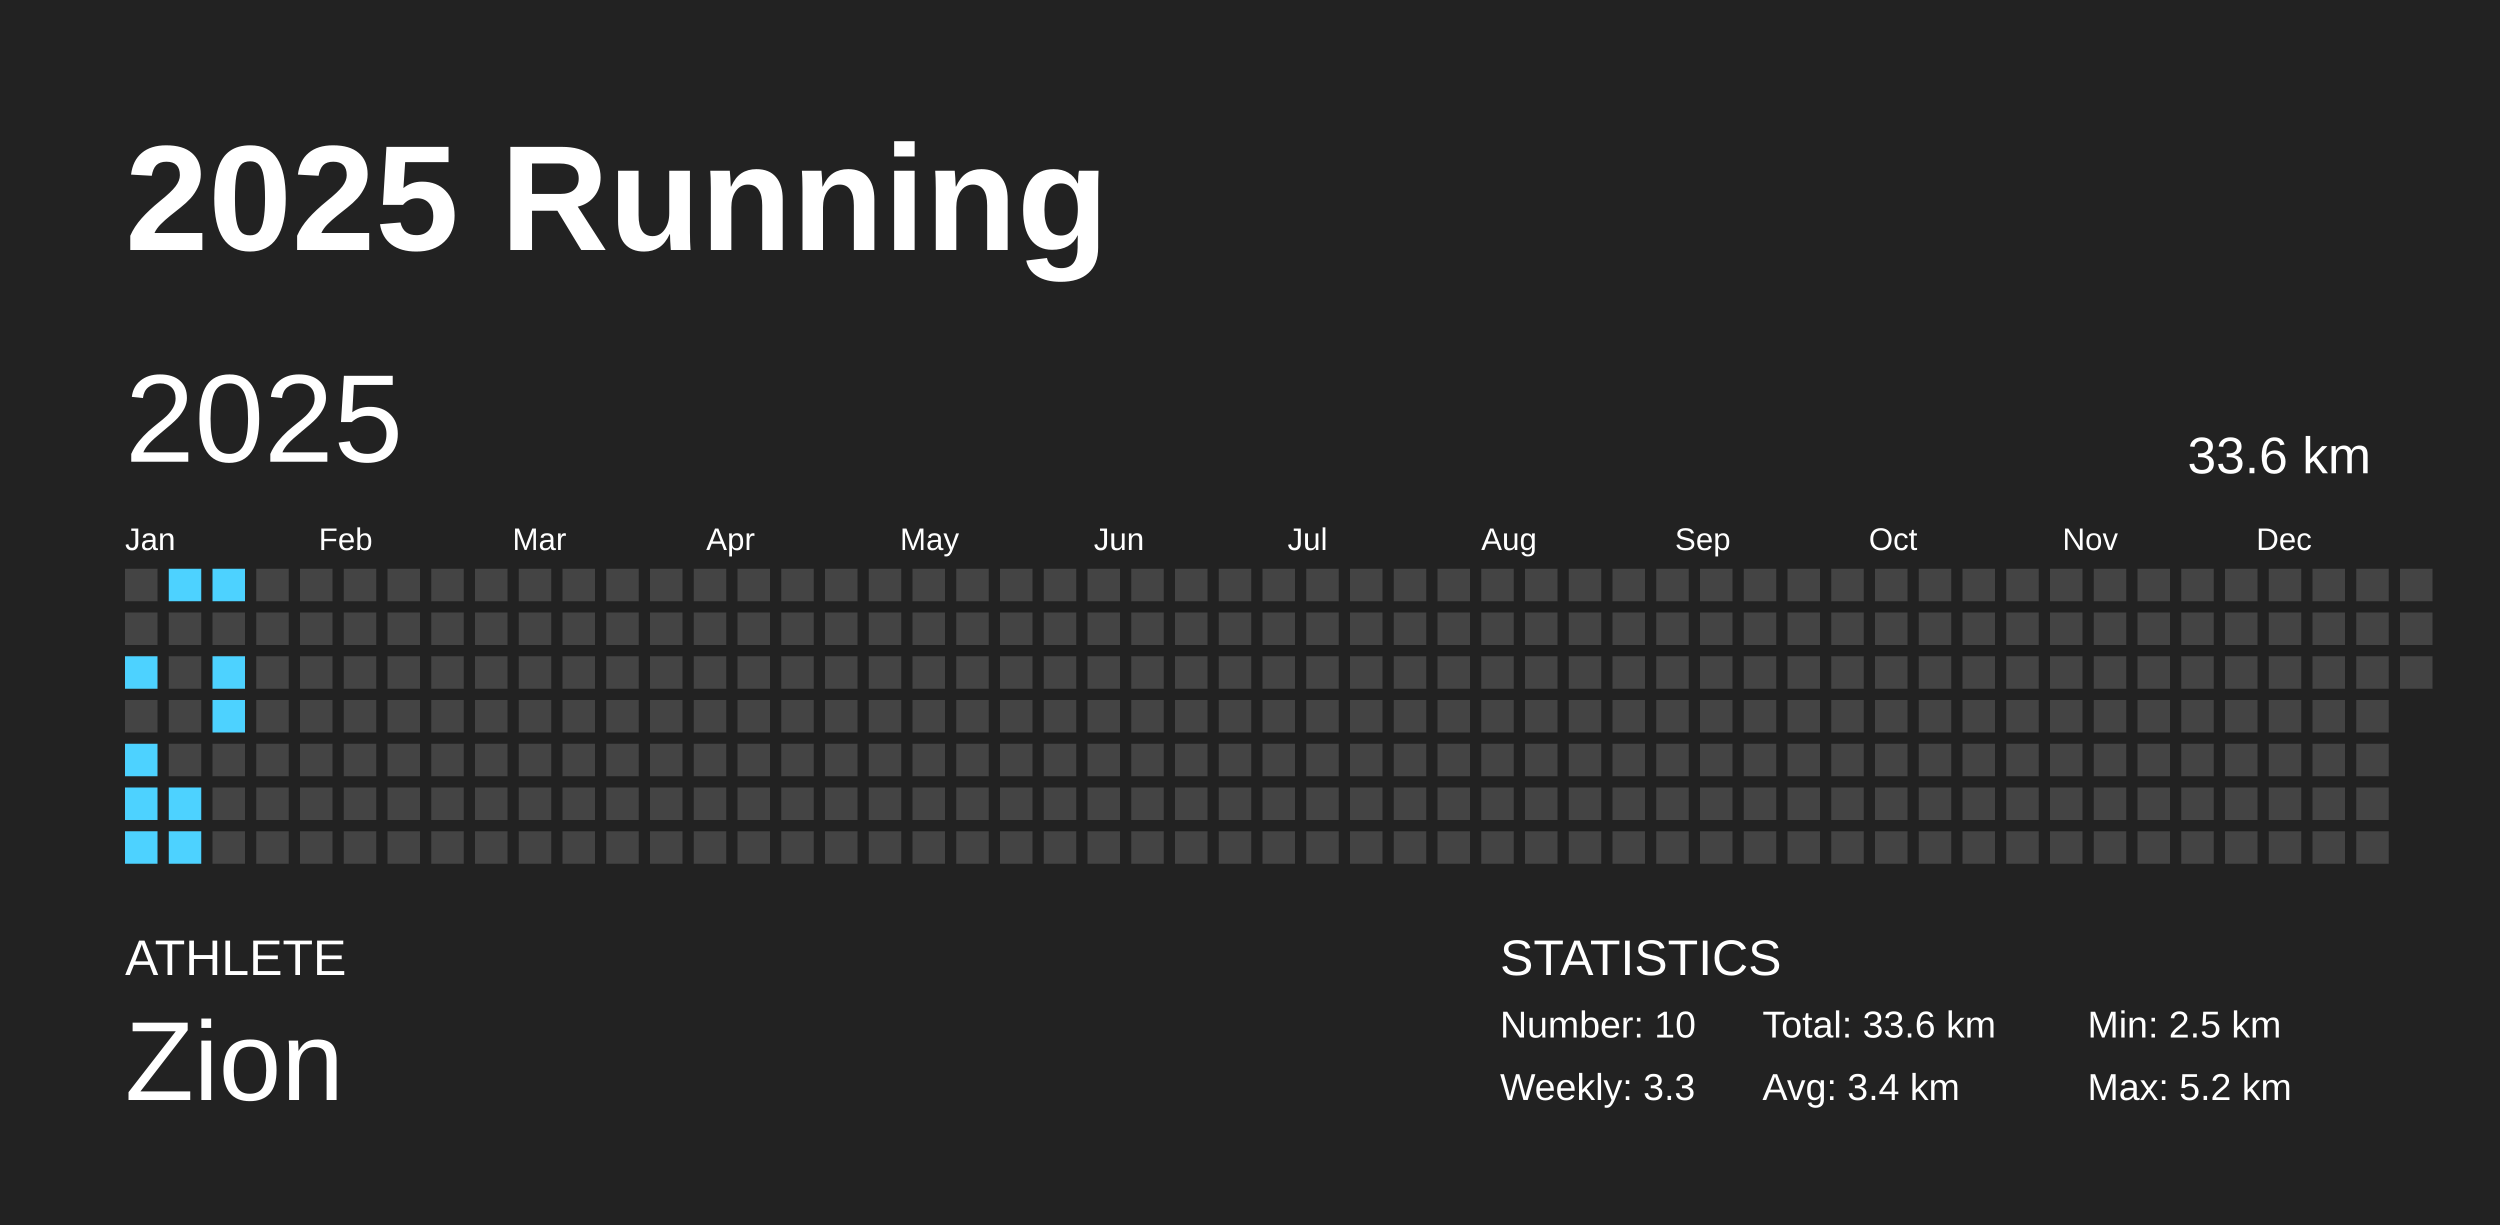
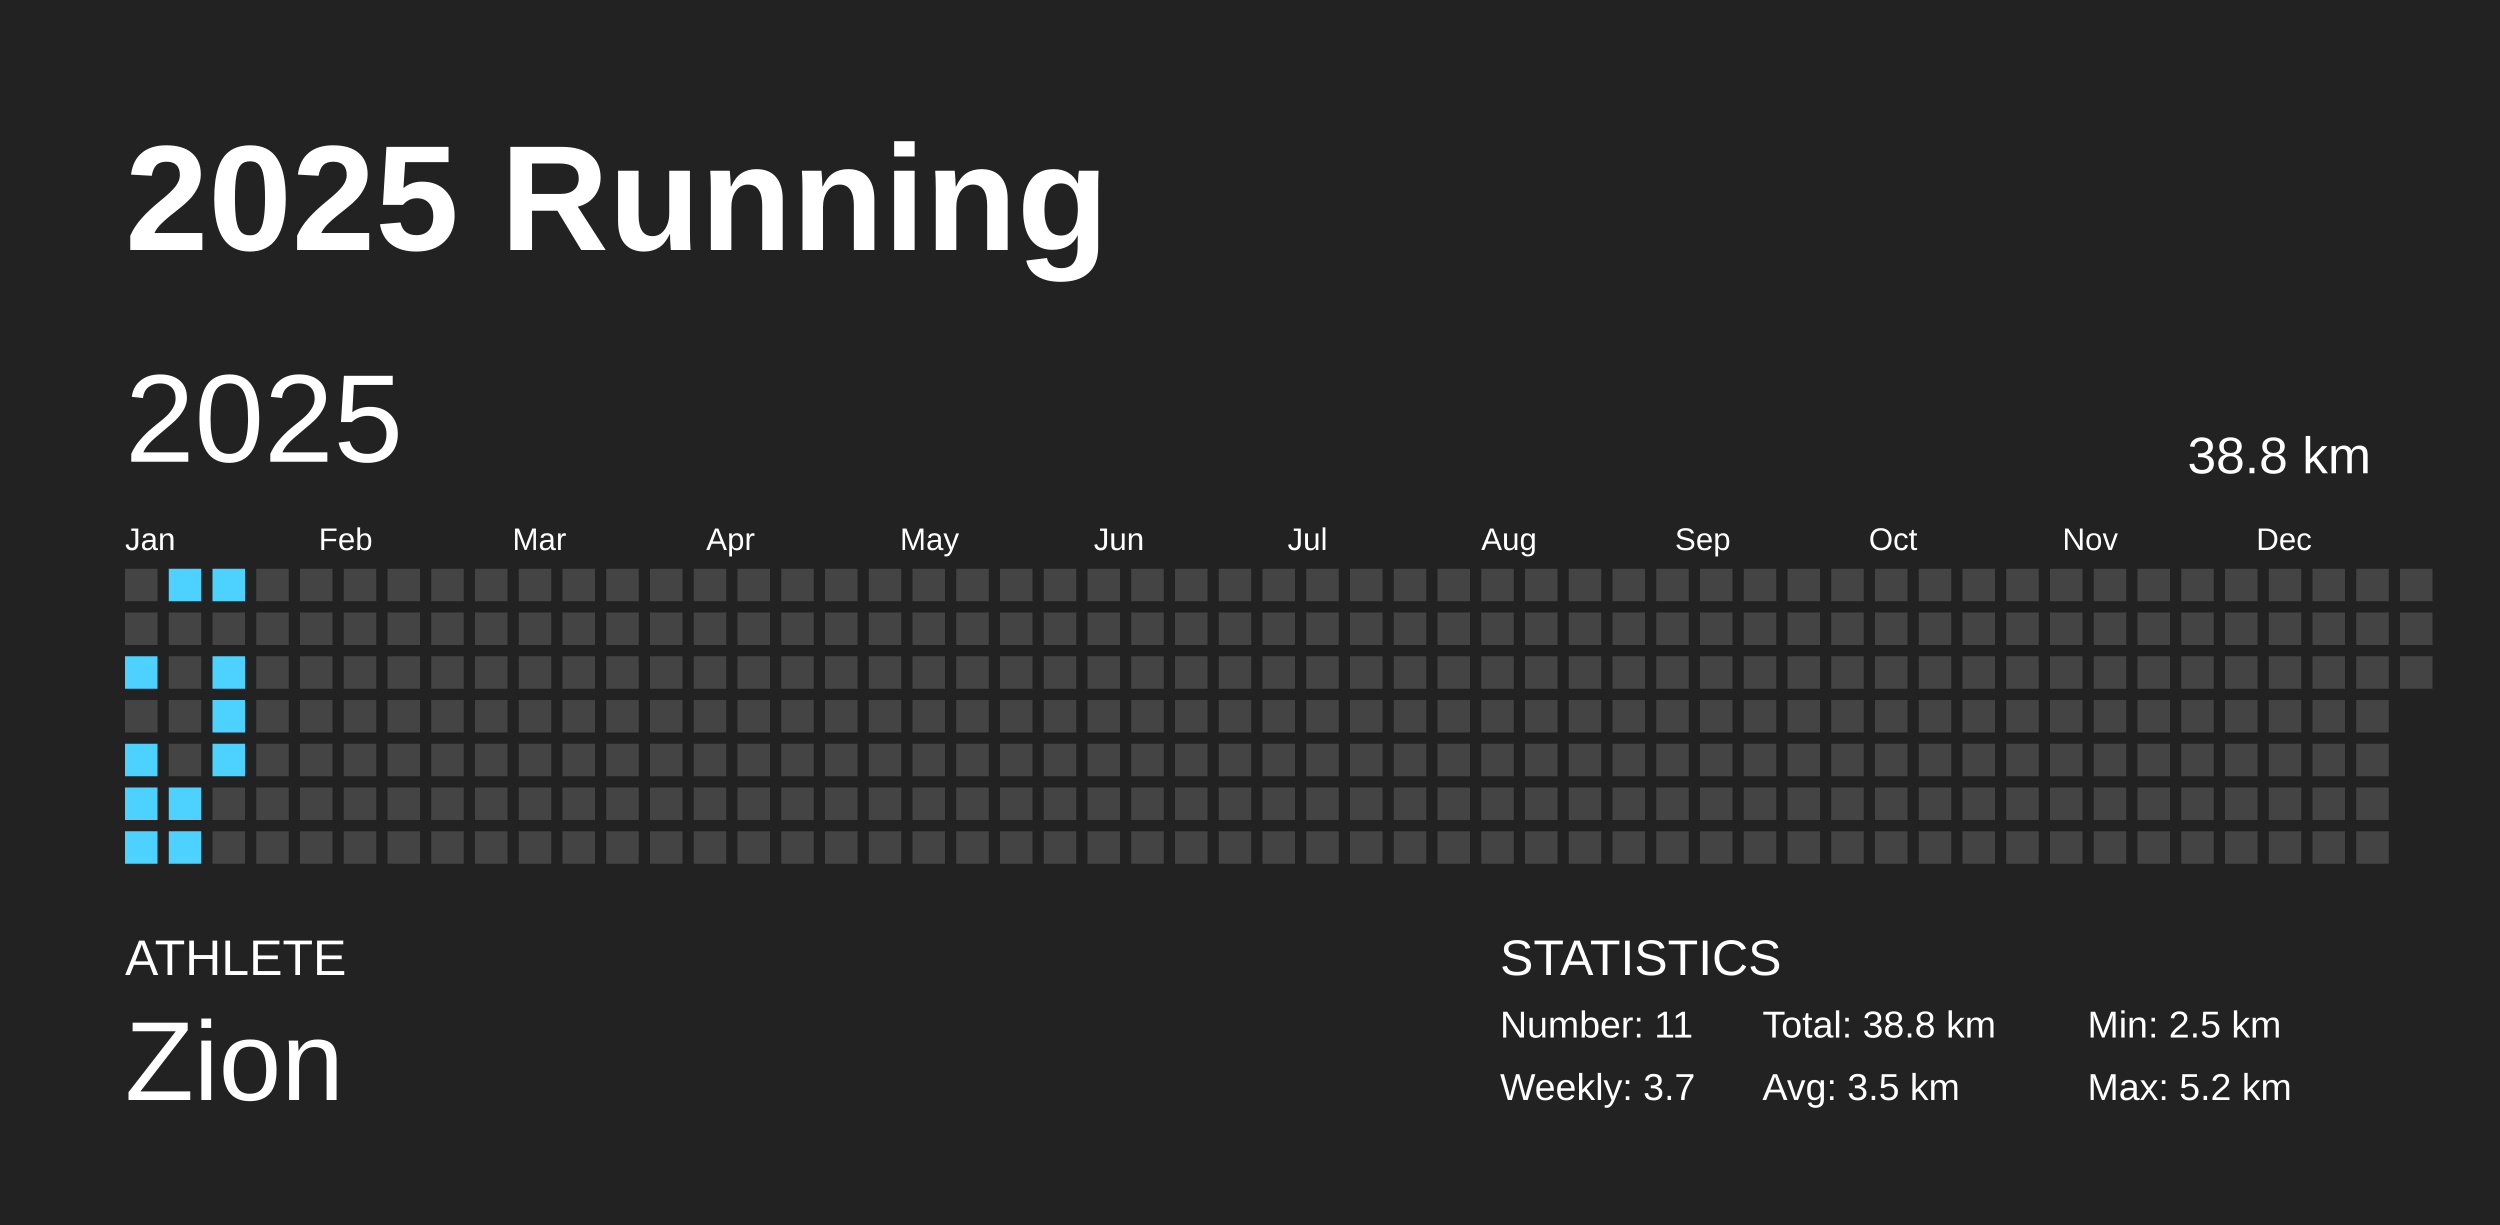
<svg xmlns="http://www.w3.org/2000/svg" baseProfile="full" height="98mm" version="1.1" viewBox="0,0,200,98" width="200mm">
  <defs />
  <rect fill="#222222" height="98" width="200" x="0" y="0" />
  <text fill="#FFFFFF" style="font-size:12px; font-family:Arial; font-weight:bold;" x="10" y="20">2025 Running</text>
  <text fill="#FFFFFF" style="font-size:4px; font-family:Arial" x="10" y="78">ATHLETE</text>
  <text fill="#FFFFFF" style="font-size:9px; font-family:Arial" x="10" y="88">Zion</text>
  <text fill="#FFFFFF" style="font-size:4px; font-family:Arial" x="120" y="78">STATISTICS</text>
-   <text fill="#FFFFFF" style="font-size:3px; font-family:Arial" x="120" y="83">Number: 10</text>
-   <text fill="#FFFFFF" style="font-size:3px; font-family:Arial" x="120" y="88">Weekly: 3.3</text>
-   <text fill="#FFFFFF" style="font-size:3px; font-family:Arial" x="141" y="83">Total: 33.6 km</text>
-   <text fill="#FFFFFF" style="font-size:3px; font-family:Arial" x="141" y="88">Avg: 3.4 km</text>
+   <text fill="#FFFFFF" style="font-size:3px; font-family:Arial" x="120" y="83">Number: 11</text>
+   <text fill="#FFFFFF" style="font-size:3px; font-family:Arial" x="120" y="88">Weekly: 3.7</text>
+   <text fill="#FFFFFF" style="font-size:3px; font-family:Arial" x="141" y="83">Total: 38.8 km</text>
+   <text fill="#FFFFFF" style="font-size:3px; font-family:Arial" x="141" y="88">Avg: 3.5 km</text>
  <text fill="#FFFFFF" style="font-size:3px; font-family:Arial" x="167" y="83">Min: 2.5 km</text>
  <text fill="#FFFFFF" style="font-size:3px; font-family:Arial" x="167" y="88">Max: 5.2 km</text>
  <text dominant-baseline="hanging" fill="#FFFFFF" style="font-size:10.0px; font-family:Arial;" x="10" y="30">2025</text>
-   <text dominant-baseline="hanging" fill="#FFFFFF" style="font-size:4.125px; font-family:Arial;" x="175" y="35">33.6 km</text>
+   <text dominant-baseline="hanging" fill="#FFFFFF" style="font-size:4.125px; font-family:Arial;" x="175" y="35">38.8 km</text>
  <text fill="#FFFFFF" style="font-size:2.5px; font-family:Arial" x="10.0" y="44">Jan</text>
  <text fill="#FFFFFF" style="font-size:2.5px; font-family:Arial" x="25.5" y="44">Feb</text>
  <text fill="#FFFFFF" style="font-size:2.5px; font-family:Arial" x="41.0" y="44">Mar</text>
  <text fill="#FFFFFF" style="font-size:2.5px; font-family:Arial" x="56.5" y="44">Apr</text>
  <text fill="#FFFFFF" style="font-size:2.5px; font-family:Arial" x="72.0" y="44">May</text>
  <text fill="#FFFFFF" style="font-size:2.5px; font-family:Arial" x="87.5" y="44">Jun</text>
  <text fill="#FFFFFF" style="font-size:2.5px; font-family:Arial" x="103.0" y="44">Jul</text>
  <text fill="#FFFFFF" style="font-size:2.5px; font-family:Arial" x="118.5" y="44">Aug</text>
  <text fill="#FFFFFF" style="font-size:2.5px; font-family:Arial" x="134.0" y="44">Sep</text>
  <text fill="#FFFFFF" style="font-size:2.5px; font-family:Arial" x="149.5" y="44">Oct</text>
  <text fill="#FFFFFF" style="font-size:2.5px; font-family:Arial" x="165.0" y="44">Nov</text>
  <text fill="#FFFFFF" style="font-size:2.5px; font-family:Arial" x="180.5" y="44">Dec</text>
  <rect fill="#444444" height="2.6" width="2.6" x="10.0" y="45.5" />
  <rect fill="#444444" height="2.6" width="2.6" x="10.0" y="49.0" />
  <rect fill="#4dd2ff" height="2.6" width="2.6" x="10.0" y="52.5" />
  <rect fill="#444444" height="2.6" width="2.6" x="10.0" y="56.0" />
  <rect fill="#4dd2ff" height="2.6" width="2.6" x="10.0" y="59.5" />
  <rect fill="#4dd2ff" height="2.6" width="2.6" x="10.0" y="63.0" />
  <rect fill="#4dd2ff" height="2.6" width="2.6" x="10.0" y="66.5" />
  <rect fill="#4dd2ff" height="2.6" width="2.6" x="13.5" y="45.5" />
  <rect fill="#444444" height="2.6" width="2.6" x="13.5" y="49.0" />
  <rect fill="#444444" height="2.6" width="2.6" x="13.5" y="52.5" />
  <rect fill="#444444" height="2.6" width="2.6" x="13.5" y="56.0" />
  <rect fill="#444444" height="2.6" width="2.6" x="13.5" y="59.5" />
  <rect fill="#4dd2ff" height="2.6" width="2.6" x="13.5" y="63.0" />
  <rect fill="#4dd2ff" height="2.6" width="2.6" x="13.5" y="66.5" />
  <rect fill="#4dd2ff" height="2.6" width="2.6" x="17.0" y="45.5" />
  <rect fill="#444444" height="2.6" width="2.6" x="17.0" y="49.0" />
  <rect fill="#4dd2ff" height="2.6" width="2.6" x="17.0" y="52.5" />
  <rect fill="#4dd2ff" height="2.6" width="2.6" x="17.0" y="56.0" />
-   <rect fill="#444444" height="2.6" width="2.6" x="17.0" y="59.5" />
+   <rect fill="#4dd2ff" height="2.6" width="2.6" x="17.0" y="59.5" />
  <rect fill="#444444" height="2.6" width="2.6" x="17.0" y="63.0" />
  <rect fill="#444444" height="2.6" width="2.6" x="17.0" y="66.5" />
  <rect fill="#444444" height="2.6" width="2.6" x="20.5" y="45.5" />
  <rect fill="#444444" height="2.6" width="2.6" x="20.5" y="49.0" />
  <rect fill="#444444" height="2.6" width="2.6" x="20.5" y="52.5" />
  <rect fill="#444444" height="2.6" width="2.6" x="20.5" y="56.0" />
  <rect fill="#444444" height="2.6" width="2.6" x="20.5" y="59.5" />
  <rect fill="#444444" height="2.6" width="2.6" x="20.5" y="63.0" />
  <rect fill="#444444" height="2.6" width="2.6" x="20.5" y="66.5" />
  <rect fill="#444444" height="2.6" width="2.6" x="24.0" y="45.5" />
  <rect fill="#444444" height="2.6" width="2.6" x="24.0" y="49.0" />
  <rect fill="#444444" height="2.6" width="2.6" x="24.0" y="52.5" />
  <rect fill="#444444" height="2.6" width="2.6" x="24.0" y="56.0" />
  <rect fill="#444444" height="2.6" width="2.6" x="24.0" y="59.5" />
  <rect fill="#444444" height="2.6" width="2.6" x="24.0" y="63.0" />
  <rect fill="#444444" height="2.6" width="2.6" x="24.0" y="66.5" />
  <rect fill="#444444" height="2.6" width="2.6" x="27.5" y="45.5" />
  <rect fill="#444444" height="2.6" width="2.6" x="27.5" y="49.0" />
  <rect fill="#444444" height="2.6" width="2.6" x="27.5" y="52.5" />
  <rect fill="#444444" height="2.6" width="2.6" x="27.5" y="56.0" />
  <rect fill="#444444" height="2.6" width="2.6" x="27.5" y="59.5" />
  <rect fill="#444444" height="2.6" width="2.6" x="27.5" y="63.0" />
  <rect fill="#444444" height="2.6" width="2.6" x="27.5" y="66.5" />
  <rect fill="#444444" height="2.6" width="2.6" x="31.0" y="45.5" />
  <rect fill="#444444" height="2.6" width="2.6" x="31.0" y="49.0" />
  <rect fill="#444444" height="2.6" width="2.6" x="31.0" y="52.5" />
  <rect fill="#444444" height="2.6" width="2.6" x="31.0" y="56.0" />
  <rect fill="#444444" height="2.6" width="2.6" x="31.0" y="59.5" />
  <rect fill="#444444" height="2.6" width="2.6" x="31.0" y="63.0" />
  <rect fill="#444444" height="2.6" width="2.6" x="31.0" y="66.5" />
  <rect fill="#444444" height="2.6" width="2.6" x="34.5" y="45.5" />
  <rect fill="#444444" height="2.6" width="2.6" x="34.5" y="49.0" />
  <rect fill="#444444" height="2.6" width="2.6" x="34.5" y="52.5" />
  <rect fill="#444444" height="2.6" width="2.6" x="34.5" y="56.0" />
  <rect fill="#444444" height="2.6" width="2.6" x="34.5" y="59.5" />
  <rect fill="#444444" height="2.6" width="2.6" x="34.5" y="63.0" />
  <rect fill="#444444" height="2.6" width="2.6" x="34.5" y="66.5" />
  <rect fill="#444444" height="2.6" width="2.6" x="38.0" y="45.5" />
  <rect fill="#444444" height="2.6" width="2.6" x="38.0" y="49.0" />
  <rect fill="#444444" height="2.6" width="2.6" x="38.0" y="52.5" />
  <rect fill="#444444" height="2.6" width="2.6" x="38.0" y="56.0" />
  <rect fill="#444444" height="2.6" width="2.6" x="38.0" y="59.5" />
  <rect fill="#444444" height="2.6" width="2.6" x="38.0" y="63.0" />
  <rect fill="#444444" height="2.6" width="2.6" x="38.0" y="66.5" />
  <rect fill="#444444" height="2.6" width="2.6" x="41.5" y="45.5" />
  <rect fill="#444444" height="2.6" width="2.6" x="41.5" y="49.0" />
  <rect fill="#444444" height="2.6" width="2.6" x="41.5" y="52.5" />
  <rect fill="#444444" height="2.6" width="2.6" x="41.5" y="56.0" />
  <rect fill="#444444" height="2.6" width="2.6" x="41.5" y="59.5" />
  <rect fill="#444444" height="2.6" width="2.6" x="41.5" y="63.0" />
  <rect fill="#444444" height="2.6" width="2.6" x="41.5" y="66.5" />
  <rect fill="#444444" height="2.6" width="2.6" x="45.0" y="45.5" />
  <rect fill="#444444" height="2.6" width="2.6" x="45.0" y="49.0" />
  <rect fill="#444444" height="2.6" width="2.6" x="45.0" y="52.5" />
  <rect fill="#444444" height="2.6" width="2.6" x="45.0" y="56.0" />
  <rect fill="#444444" height="2.6" width="2.6" x="45.0" y="59.5" />
  <rect fill="#444444" height="2.6" width="2.6" x="45.0" y="63.0" />
  <rect fill="#444444" height="2.6" width="2.6" x="45.0" y="66.5" />
  <rect fill="#444444" height="2.6" width="2.6" x="48.5" y="45.5" />
  <rect fill="#444444" height="2.6" width="2.6" x="48.5" y="49.0" />
  <rect fill="#444444" height="2.6" width="2.6" x="48.5" y="52.5" />
  <rect fill="#444444" height="2.6" width="2.6" x="48.5" y="56.0" />
  <rect fill="#444444" height="2.6" width="2.6" x="48.5" y="59.5" />
  <rect fill="#444444" height="2.6" width="2.6" x="48.5" y="63.0" />
  <rect fill="#444444" height="2.6" width="2.6" x="48.5" y="66.5" />
  <rect fill="#444444" height="2.6" width="2.6" x="52.0" y="45.5" />
  <rect fill="#444444" height="2.6" width="2.6" x="52.0" y="49.0" />
  <rect fill="#444444" height="2.6" width="2.6" x="52.0" y="52.5" />
  <rect fill="#444444" height="2.6" width="2.6" x="52.0" y="56.0" />
  <rect fill="#444444" height="2.6" width="2.6" x="52.0" y="59.5" />
  <rect fill="#444444" height="2.6" width="2.6" x="52.0" y="63.0" />
  <rect fill="#444444" height="2.6" width="2.6" x="52.0" y="66.5" />
  <rect fill="#444444" height="2.6" width="2.6" x="55.5" y="45.5" />
  <rect fill="#444444" height="2.6" width="2.6" x="55.5" y="49.0" />
  <rect fill="#444444" height="2.6" width="2.6" x="55.5" y="52.5" />
  <rect fill="#444444" height="2.6" width="2.6" x="55.5" y="56.0" />
  <rect fill="#444444" height="2.6" width="2.6" x="55.5" y="59.5" />
  <rect fill="#444444" height="2.6" width="2.6" x="55.5" y="63.0" />
  <rect fill="#444444" height="2.6" width="2.6" x="55.5" y="66.5" />
  <rect fill="#444444" height="2.6" width="2.6" x="59.0" y="45.5" />
  <rect fill="#444444" height="2.6" width="2.6" x="59.0" y="49.0" />
  <rect fill="#444444" height="2.6" width="2.6" x="59.0" y="52.5" />
  <rect fill="#444444" height="2.6" width="2.6" x="59.0" y="56.0" />
  <rect fill="#444444" height="2.6" width="2.6" x="59.0" y="59.5" />
  <rect fill="#444444" height="2.6" width="2.6" x="59.0" y="63.0" />
  <rect fill="#444444" height="2.6" width="2.6" x="59.0" y="66.5" />
  <rect fill="#444444" height="2.6" width="2.6" x="62.5" y="45.5" />
  <rect fill="#444444" height="2.6" width="2.6" x="62.5" y="49.0" />
  <rect fill="#444444" height="2.6" width="2.6" x="62.5" y="52.5" />
  <rect fill="#444444" height="2.6" width="2.6" x="62.5" y="56.0" />
  <rect fill="#444444" height="2.6" width="2.6" x="62.5" y="59.5" />
  <rect fill="#444444" height="2.6" width="2.6" x="62.5" y="63.0" />
  <rect fill="#444444" height="2.6" width="2.6" x="62.5" y="66.5" />
  <rect fill="#444444" height="2.6" width="2.6" x="66.0" y="45.5" />
  <rect fill="#444444" height="2.6" width="2.6" x="66.0" y="49.0" />
  <rect fill="#444444" height="2.6" width="2.6" x="66.0" y="52.5" />
  <rect fill="#444444" height="2.6" width="2.6" x="66.0" y="56.0" />
  <rect fill="#444444" height="2.6" width="2.6" x="66.0" y="59.5" />
  <rect fill="#444444" height="2.6" width="2.6" x="66.0" y="63.0" />
  <rect fill="#444444" height="2.6" width="2.6" x="66.0" y="66.5" />
  <rect fill="#444444" height="2.6" width="2.6" x="69.5" y="45.5" />
  <rect fill="#444444" height="2.6" width="2.6" x="69.5" y="49.0" />
  <rect fill="#444444" height="2.6" width="2.6" x="69.5" y="52.5" />
  <rect fill="#444444" height="2.6" width="2.6" x="69.5" y="56.0" />
  <rect fill="#444444" height="2.6" width="2.6" x="69.5" y="59.5" />
  <rect fill="#444444" height="2.6" width="2.6" x="69.5" y="63.0" />
  <rect fill="#444444" height="2.6" width="2.6" x="69.5" y="66.5" />
  <rect fill="#444444" height="2.6" width="2.6" x="73.0" y="45.5" />
  <rect fill="#444444" height="2.6" width="2.6" x="73.0" y="49.0" />
  <rect fill="#444444" height="2.6" width="2.6" x="73.0" y="52.5" />
  <rect fill="#444444" height="2.6" width="2.6" x="73.0" y="56.0" />
  <rect fill="#444444" height="2.6" width="2.6" x="73.0" y="59.5" />
  <rect fill="#444444" height="2.6" width="2.6" x="73.0" y="63.0" />
  <rect fill="#444444" height="2.6" width="2.6" x="73.0" y="66.5" />
  <rect fill="#444444" height="2.6" width="2.6" x="76.5" y="45.5" />
  <rect fill="#444444" height="2.6" width="2.6" x="76.5" y="49.0" />
  <rect fill="#444444" height="2.6" width="2.6" x="76.5" y="52.5" />
  <rect fill="#444444" height="2.6" width="2.6" x="76.5" y="56.0" />
  <rect fill="#444444" height="2.6" width="2.6" x="76.5" y="59.5" />
  <rect fill="#444444" height="2.6" width="2.6" x="76.5" y="63.0" />
  <rect fill="#444444" height="2.6" width="2.6" x="76.5" y="66.5" />
  <rect fill="#444444" height="2.6" width="2.6" x="80.0" y="45.5" />
  <rect fill="#444444" height="2.6" width="2.6" x="80.0" y="49.0" />
  <rect fill="#444444" height="2.6" width="2.6" x="80.0" y="52.5" />
  <rect fill="#444444" height="2.6" width="2.6" x="80.0" y="56.0" />
  <rect fill="#444444" height="2.6" width="2.6" x="80.0" y="59.5" />
  <rect fill="#444444" height="2.6" width="2.6" x="80.0" y="63.0" />
  <rect fill="#444444" height="2.6" width="2.6" x="80.0" y="66.5" />
  <rect fill="#444444" height="2.6" width="2.6" x="83.5" y="45.5" />
  <rect fill="#444444" height="2.6" width="2.6" x="83.5" y="49.0" />
  <rect fill="#444444" height="2.6" width="2.6" x="83.5" y="52.5" />
  <rect fill="#444444" height="2.6" width="2.6" x="83.5" y="56.0" />
  <rect fill="#444444" height="2.6" width="2.6" x="83.5" y="59.5" />
  <rect fill="#444444" height="2.6" width="2.6" x="83.5" y="63.0" />
  <rect fill="#444444" height="2.6" width="2.6" x="83.5" y="66.5" />
  <rect fill="#444444" height="2.6" width="2.6" x="87.0" y="45.5" />
  <rect fill="#444444" height="2.6" width="2.6" x="87.0" y="49.0" />
  <rect fill="#444444" height="2.6" width="2.6" x="87.0" y="52.5" />
  <rect fill="#444444" height="2.6" width="2.6" x="87.0" y="56.0" />
  <rect fill="#444444" height="2.6" width="2.6" x="87.0" y="59.5" />
  <rect fill="#444444" height="2.6" width="2.6" x="87.0" y="63.0" />
  <rect fill="#444444" height="2.6" width="2.6" x="87.0" y="66.5" />
  <rect fill="#444444" height="2.6" width="2.6" x="90.5" y="45.5" />
  <rect fill="#444444" height="2.6" width="2.6" x="90.5" y="49.0" />
  <rect fill="#444444" height="2.6" width="2.6" x="90.5" y="52.5" />
  <rect fill="#444444" height="2.6" width="2.6" x="90.5" y="56.0" />
  <rect fill="#444444" height="2.6" width="2.6" x="90.5" y="59.5" />
  <rect fill="#444444" height="2.6" width="2.6" x="90.5" y="63.0" />
  <rect fill="#444444" height="2.6" width="2.6" x="90.5" y="66.5" />
  <rect fill="#444444" height="2.6" width="2.6" x="94.0" y="45.5" />
  <rect fill="#444444" height="2.6" width="2.6" x="94.0" y="49.0" />
  <rect fill="#444444" height="2.6" width="2.6" x="94.0" y="52.5" />
  <rect fill="#444444" height="2.6" width="2.6" x="94.0" y="56.0" />
  <rect fill="#444444" height="2.6" width="2.6" x="94.0" y="59.5" />
  <rect fill="#444444" height="2.6" width="2.6" x="94.0" y="63.0" />
  <rect fill="#444444" height="2.6" width="2.6" x="94.0" y="66.5" />
  <rect fill="#444444" height="2.6" width="2.6" x="97.5" y="45.5" />
  <rect fill="#444444" height="2.6" width="2.6" x="97.5" y="49.0" />
  <rect fill="#444444" height="2.6" width="2.6" x="97.5" y="52.5" />
  <rect fill="#444444" height="2.6" width="2.6" x="97.5" y="56.0" />
  <rect fill="#444444" height="2.6" width="2.6" x="97.5" y="59.5" />
  <rect fill="#444444" height="2.6" width="2.6" x="97.5" y="63.0" />
  <rect fill="#444444" height="2.6" width="2.6" x="97.5" y="66.5" />
  <rect fill="#444444" height="2.6" width="2.6" x="101.0" y="45.5" />
  <rect fill="#444444" height="2.6" width="2.6" x="101.0" y="49.0" />
  <rect fill="#444444" height="2.6" width="2.6" x="101.0" y="52.5" />
  <rect fill="#444444" height="2.6" width="2.6" x="101.0" y="56.0" />
  <rect fill="#444444" height="2.6" width="2.6" x="101.0" y="59.5" />
  <rect fill="#444444" height="2.6" width="2.6" x="101.0" y="63.0" />
  <rect fill="#444444" height="2.6" width="2.6" x="101.0" y="66.5" />
  <rect fill="#444444" height="2.6" width="2.6" x="104.5" y="45.5" />
  <rect fill="#444444" height="2.6" width="2.6" x="104.5" y="49.0" />
  <rect fill="#444444" height="2.6" width="2.6" x="104.5" y="52.5" />
  <rect fill="#444444" height="2.6" width="2.6" x="104.5" y="56.0" />
  <rect fill="#444444" height="2.6" width="2.6" x="104.5" y="59.5" />
  <rect fill="#444444" height="2.6" width="2.6" x="104.5" y="63.0" />
  <rect fill="#444444" height="2.6" width="2.6" x="104.5" y="66.5" />
  <rect fill="#444444" height="2.6" width="2.6" x="108.0" y="45.5" />
  <rect fill="#444444" height="2.6" width="2.6" x="108.0" y="49.0" />
  <rect fill="#444444" height="2.6" width="2.6" x="108.0" y="52.5" />
  <rect fill="#444444" height="2.6" width="2.6" x="108.0" y="56.0" />
  <rect fill="#444444" height="2.6" width="2.6" x="108.0" y="59.5" />
  <rect fill="#444444" height="2.6" width="2.6" x="108.0" y="63.0" />
  <rect fill="#444444" height="2.6" width="2.6" x="108.0" y="66.5" />
  <rect fill="#444444" height="2.6" width="2.6" x="111.5" y="45.5" />
  <rect fill="#444444" height="2.6" width="2.6" x="111.5" y="49.0" />
  <rect fill="#444444" height="2.6" width="2.6" x="111.5" y="52.5" />
  <rect fill="#444444" height="2.6" width="2.6" x="111.5" y="56.0" />
  <rect fill="#444444" height="2.6" width="2.6" x="111.5" y="59.5" />
  <rect fill="#444444" height="2.6" width="2.6" x="111.5" y="63.0" />
  <rect fill="#444444" height="2.6" width="2.6" x="111.5" y="66.5" />
  <rect fill="#444444" height="2.6" width="2.6" x="115.0" y="45.5" />
  <rect fill="#444444" height="2.6" width="2.6" x="115.0" y="49.0" />
  <rect fill="#444444" height="2.6" width="2.6" x="115.0" y="52.5" />
  <rect fill="#444444" height="2.6" width="2.6" x="115.0" y="56.0" />
  <rect fill="#444444" height="2.6" width="2.6" x="115.0" y="59.5" />
  <rect fill="#444444" height="2.6" width="2.6" x="115.0" y="63.0" />
  <rect fill="#444444" height="2.6" width="2.6" x="115.0" y="66.5" />
  <rect fill="#444444" height="2.6" width="2.6" x="118.5" y="45.5" />
  <rect fill="#444444" height="2.6" width="2.6" x="118.5" y="49.0" />
  <rect fill="#444444" height="2.6" width="2.6" x="118.5" y="52.5" />
  <rect fill="#444444" height="2.6" width="2.6" x="118.5" y="56.0" />
  <rect fill="#444444" height="2.6" width="2.6" x="118.5" y="59.5" />
  <rect fill="#444444" height="2.6" width="2.6" x="118.5" y="63.0" />
  <rect fill="#444444" height="2.6" width="2.6" x="118.5" y="66.5" />
  <rect fill="#444444" height="2.6" width="2.6" x="122.0" y="45.5" />
  <rect fill="#444444" height="2.6" width="2.6" x="122.0" y="49.0" />
  <rect fill="#444444" height="2.6" width="2.6" x="122.0" y="52.5" />
  <rect fill="#444444" height="2.6" width="2.6" x="122.0" y="56.0" />
  <rect fill="#444444" height="2.6" width="2.6" x="122.0" y="59.5" />
  <rect fill="#444444" height="2.6" width="2.6" x="122.0" y="63.0" />
  <rect fill="#444444" height="2.6" width="2.6" x="122.0" y="66.5" />
  <rect fill="#444444" height="2.6" width="2.6" x="125.5" y="45.5" />
  <rect fill="#444444" height="2.6" width="2.6" x="125.5" y="49.0" />
  <rect fill="#444444" height="2.6" width="2.6" x="125.5" y="52.5" />
  <rect fill="#444444" height="2.6" width="2.6" x="125.5" y="56.0" />
  <rect fill="#444444" height="2.6" width="2.6" x="125.5" y="59.5" />
  <rect fill="#444444" height="2.6" width="2.6" x="125.5" y="63.0" />
  <rect fill="#444444" height="2.6" width="2.6" x="125.5" y="66.5" />
  <rect fill="#444444" height="2.6" width="2.6" x="129.0" y="45.5" />
  <rect fill="#444444" height="2.6" width="2.6" x="129.0" y="49.0" />
  <rect fill="#444444" height="2.6" width="2.6" x="129.0" y="52.5" />
  <rect fill="#444444" height="2.6" width="2.6" x="129.0" y="56.0" />
  <rect fill="#444444" height="2.6" width="2.6" x="129.0" y="59.5" />
  <rect fill="#444444" height="2.6" width="2.6" x="129.0" y="63.0" />
  <rect fill="#444444" height="2.6" width="2.6" x="129.0" y="66.5" />
  <rect fill="#444444" height="2.6" width="2.6" x="132.5" y="45.5" />
  <rect fill="#444444" height="2.6" width="2.6" x="132.5" y="49.0" />
  <rect fill="#444444" height="2.6" width="2.6" x="132.5" y="52.5" />
  <rect fill="#444444" height="2.6" width="2.6" x="132.5" y="56.0" />
  <rect fill="#444444" height="2.6" width="2.6" x="132.5" y="59.5" />
  <rect fill="#444444" height="2.6" width="2.6" x="132.5" y="63.0" />
  <rect fill="#444444" height="2.6" width="2.6" x="132.5" y="66.5" />
  <rect fill="#444444" height="2.6" width="2.6" x="136.0" y="45.5" />
  <rect fill="#444444" height="2.6" width="2.6" x="136.0" y="49.0" />
  <rect fill="#444444" height="2.6" width="2.6" x="136.0" y="52.5" />
  <rect fill="#444444" height="2.6" width="2.6" x="136.0" y="56.0" />
  <rect fill="#444444" height="2.6" width="2.6" x="136.0" y="59.5" />
  <rect fill="#444444" height="2.6" width="2.6" x="136.0" y="63.0" />
  <rect fill="#444444" height="2.6" width="2.6" x="136.0" y="66.5" />
  <rect fill="#444444" height="2.6" width="2.6" x="139.5" y="45.5" />
  <rect fill="#444444" height="2.6" width="2.6" x="139.5" y="49.0" />
  <rect fill="#444444" height="2.6" width="2.6" x="139.5" y="52.5" />
  <rect fill="#444444" height="2.6" width="2.6" x="139.5" y="56.0" />
  <rect fill="#444444" height="2.6" width="2.6" x="139.5" y="59.5" />
  <rect fill="#444444" height="2.6" width="2.6" x="139.5" y="63.0" />
  <rect fill="#444444" height="2.6" width="2.6" x="139.5" y="66.5" />
  <rect fill="#444444" height="2.6" width="2.6" x="143.0" y="45.5" />
  <rect fill="#444444" height="2.6" width="2.6" x="143.0" y="49.0" />
  <rect fill="#444444" height="2.6" width="2.6" x="143.0" y="52.5" />
  <rect fill="#444444" height="2.6" width="2.6" x="143.0" y="56.0" />
  <rect fill="#444444" height="2.6" width="2.6" x="143.0" y="59.5" />
  <rect fill="#444444" height="2.6" width="2.6" x="143.0" y="63.0" />
  <rect fill="#444444" height="2.6" width="2.6" x="143.0" y="66.5" />
  <rect fill="#444444" height="2.6" width="2.6" x="146.5" y="45.5" />
  <rect fill="#444444" height="2.6" width="2.6" x="146.5" y="49.0" />
  <rect fill="#444444" height="2.6" width="2.6" x="146.5" y="52.5" />
  <rect fill="#444444" height="2.6" width="2.6" x="146.5" y="56.0" />
  <rect fill="#444444" height="2.6" width="2.6" x="146.5" y="59.5" />
  <rect fill="#444444" height="2.6" width="2.6" x="146.5" y="63.0" />
  <rect fill="#444444" height="2.6" width="2.6" x="146.5" y="66.5" />
  <rect fill="#444444" height="2.6" width="2.6" x="150.0" y="45.5" />
  <rect fill="#444444" height="2.6" width="2.6" x="150.0" y="49.0" />
  <rect fill="#444444" height="2.6" width="2.6" x="150.0" y="52.5" />
  <rect fill="#444444" height="2.6" width="2.6" x="150.0" y="56.0" />
  <rect fill="#444444" height="2.6" width="2.6" x="150.0" y="59.5" />
  <rect fill="#444444" height="2.6" width="2.6" x="150.0" y="63.0" />
  <rect fill="#444444" height="2.6" width="2.6" x="150.0" y="66.5" />
  <rect fill="#444444" height="2.6" width="2.6" x="153.5" y="45.5" />
  <rect fill="#444444" height="2.6" width="2.6" x="153.5" y="49.0" />
  <rect fill="#444444" height="2.6" width="2.6" x="153.5" y="52.5" />
  <rect fill="#444444" height="2.6" width="2.6" x="153.5" y="56.0" />
  <rect fill="#444444" height="2.6" width="2.6" x="153.5" y="59.5" />
  <rect fill="#444444" height="2.6" width="2.6" x="153.5" y="63.0" />
  <rect fill="#444444" height="2.6" width="2.6" x="153.5" y="66.5" />
  <rect fill="#444444" height="2.6" width="2.6" x="157.0" y="45.5" />
  <rect fill="#444444" height="2.6" width="2.6" x="157.0" y="49.0" />
  <rect fill="#444444" height="2.6" width="2.6" x="157.0" y="52.5" />
  <rect fill="#444444" height="2.6" width="2.6" x="157.0" y="56.0" />
  <rect fill="#444444" height="2.6" width="2.6" x="157.0" y="59.5" />
  <rect fill="#444444" height="2.6" width="2.6" x="157.0" y="63.0" />
  <rect fill="#444444" height="2.6" width="2.6" x="157.0" y="66.5" />
  <rect fill="#444444" height="2.6" width="2.6" x="160.5" y="45.5" />
  <rect fill="#444444" height="2.6" width="2.6" x="160.5" y="49.0" />
  <rect fill="#444444" height="2.6" width="2.6" x="160.5" y="52.5" />
  <rect fill="#444444" height="2.6" width="2.6" x="160.5" y="56.0" />
  <rect fill="#444444" height="2.6" width="2.6" x="160.5" y="59.5" />
  <rect fill="#444444" height="2.6" width="2.6" x="160.5" y="63.0" />
  <rect fill="#444444" height="2.6" width="2.6" x="160.5" y="66.5" />
  <rect fill="#444444" height="2.6" width="2.6" x="164.0" y="45.5" />
  <rect fill="#444444" height="2.6" width="2.6" x="164.0" y="49.0" />
  <rect fill="#444444" height="2.6" width="2.6" x="164.0" y="52.5" />
  <rect fill="#444444" height="2.6" width="2.6" x="164.0" y="56.0" />
  <rect fill="#444444" height="2.6" width="2.6" x="164.0" y="59.5" />
  <rect fill="#444444" height="2.6" width="2.6" x="164.0" y="63.0" />
  <rect fill="#444444" height="2.6" width="2.6" x="164.0" y="66.5" />
  <rect fill="#444444" height="2.6" width="2.6" x="167.5" y="45.5" />
  <rect fill="#444444" height="2.6" width="2.6" x="167.5" y="49.0" />
  <rect fill="#444444" height="2.6" width="2.6" x="167.5" y="52.5" />
  <rect fill="#444444" height="2.6" width="2.6" x="167.5" y="56.0" />
  <rect fill="#444444" height="2.6" width="2.6" x="167.5" y="59.5" />
  <rect fill="#444444" height="2.6" width="2.6" x="167.5" y="63.0" />
  <rect fill="#444444" height="2.6" width="2.6" x="167.5" y="66.5" />
  <rect fill="#444444" height="2.6" width="2.6" x="171.0" y="45.5" />
  <rect fill="#444444" height="2.6" width="2.6" x="171.0" y="49.0" />
  <rect fill="#444444" height="2.6" width="2.6" x="171.0" y="52.5" />
  <rect fill="#444444" height="2.6" width="2.6" x="171.0" y="56.0" />
  <rect fill="#444444" height="2.6" width="2.6" x="171.0" y="59.5" />
  <rect fill="#444444" height="2.6" width="2.6" x="171.0" y="63.0" />
  <rect fill="#444444" height="2.6" width="2.6" x="171.0" y="66.5" />
  <rect fill="#444444" height="2.6" width="2.6" x="174.5" y="45.5" />
  <rect fill="#444444" height="2.6" width="2.6" x="174.5" y="49.0" />
  <rect fill="#444444" height="2.6" width="2.6" x="174.5" y="52.5" />
  <rect fill="#444444" height="2.6" width="2.6" x="174.5" y="56.0" />
  <rect fill="#444444" height="2.6" width="2.6" x="174.5" y="59.5" />
  <rect fill="#444444" height="2.6" width="2.6" x="174.5" y="63.0" />
  <rect fill="#444444" height="2.6" width="2.6" x="174.5" y="66.5" />
  <rect fill="#444444" height="2.6" width="2.6" x="178.0" y="45.5" />
  <rect fill="#444444" height="2.6" width="2.6" x="178.0" y="49.0" />
  <rect fill="#444444" height="2.6" width="2.6" x="178.0" y="52.5" />
  <rect fill="#444444" height="2.6" width="2.6" x="178.0" y="56.0" />
  <rect fill="#444444" height="2.6" width="2.6" x="178.0" y="59.5" />
  <rect fill="#444444" height="2.6" width="2.6" x="178.0" y="63.0" />
  <rect fill="#444444" height="2.6" width="2.6" x="178.0" y="66.5" />
  <rect fill="#444444" height="2.6" width="2.6" x="181.5" y="45.5" />
  <rect fill="#444444" height="2.6" width="2.6" x="181.5" y="49.0" />
  <rect fill="#444444" height="2.6" width="2.6" x="181.5" y="52.5" />
  <rect fill="#444444" height="2.6" width="2.6" x="181.5" y="56.0" />
  <rect fill="#444444" height="2.6" width="2.6" x="181.5" y="59.5" />
  <rect fill="#444444" height="2.6" width="2.6" x="181.5" y="63.0" />
  <rect fill="#444444" height="2.6" width="2.6" x="181.5" y="66.5" />
  <rect fill="#444444" height="2.6" width="2.6" x="185.0" y="45.5" />
  <rect fill="#444444" height="2.6" width="2.6" x="185.0" y="49.0" />
  <rect fill="#444444" height="2.6" width="2.6" x="185.0" y="52.5" />
  <rect fill="#444444" height="2.6" width="2.6" x="185.0" y="56.0" />
  <rect fill="#444444" height="2.6" width="2.6" x="185.0" y="59.5" />
  <rect fill="#444444" height="2.6" width="2.6" x="185.0" y="63.0" />
  <rect fill="#444444" height="2.6" width="2.6" x="185.0" y="66.5" />
  <rect fill="#444444" height="2.6" width="2.6" x="188.5" y="45.5" />
  <rect fill="#444444" height="2.6" width="2.6" x="188.5" y="49.0" />
  <rect fill="#444444" height="2.6" width="2.6" x="188.5" y="52.5" />
  <rect fill="#444444" height="2.6" width="2.6" x="188.5" y="56.0" />
  <rect fill="#444444" height="2.6" width="2.6" x="188.5" y="59.5" />
  <rect fill="#444444" height="2.6" width="2.6" x="188.5" y="63.0" />
  <rect fill="#444444" height="2.6" width="2.6" x="188.5" y="66.5" />
  <rect fill="#444444" height="2.6" width="2.6" x="192.0" y="45.5" />
  <rect fill="#444444" height="2.6" width="2.6" x="192.0" y="49.0" />
  <rect fill="#444444" height="2.6" width="2.6" x="192.0" y="52.5" />
</svg>
